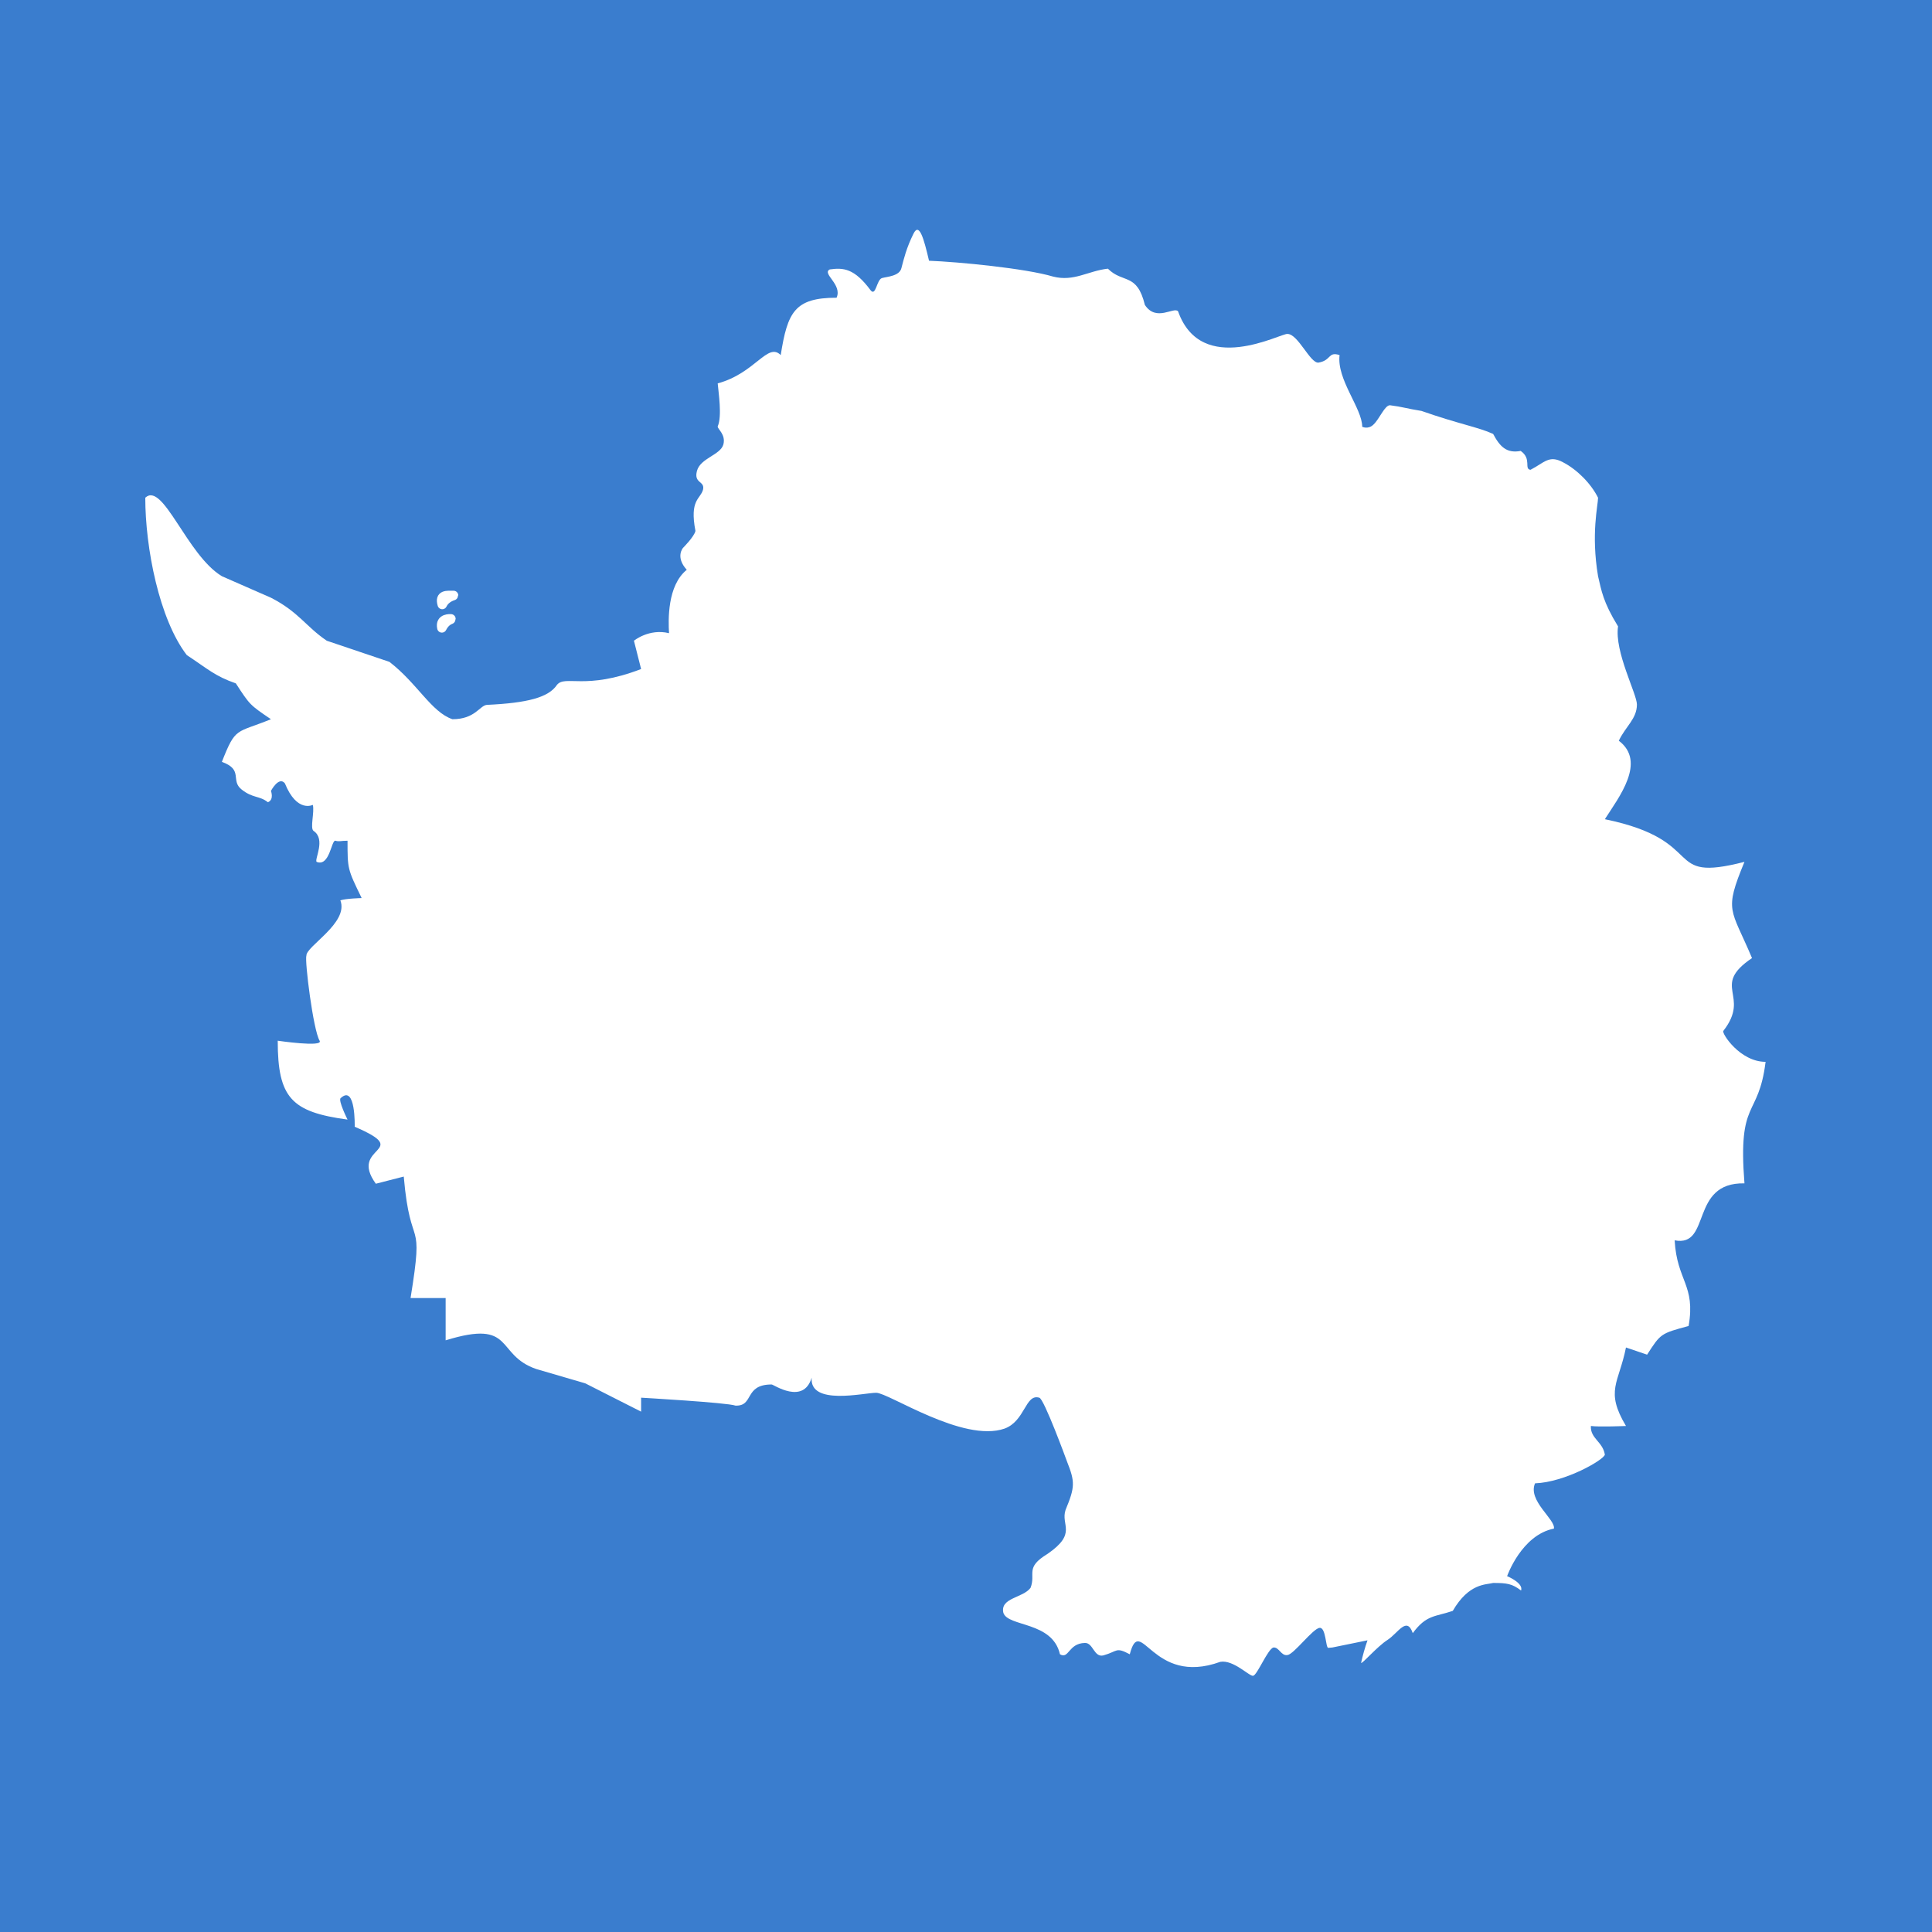
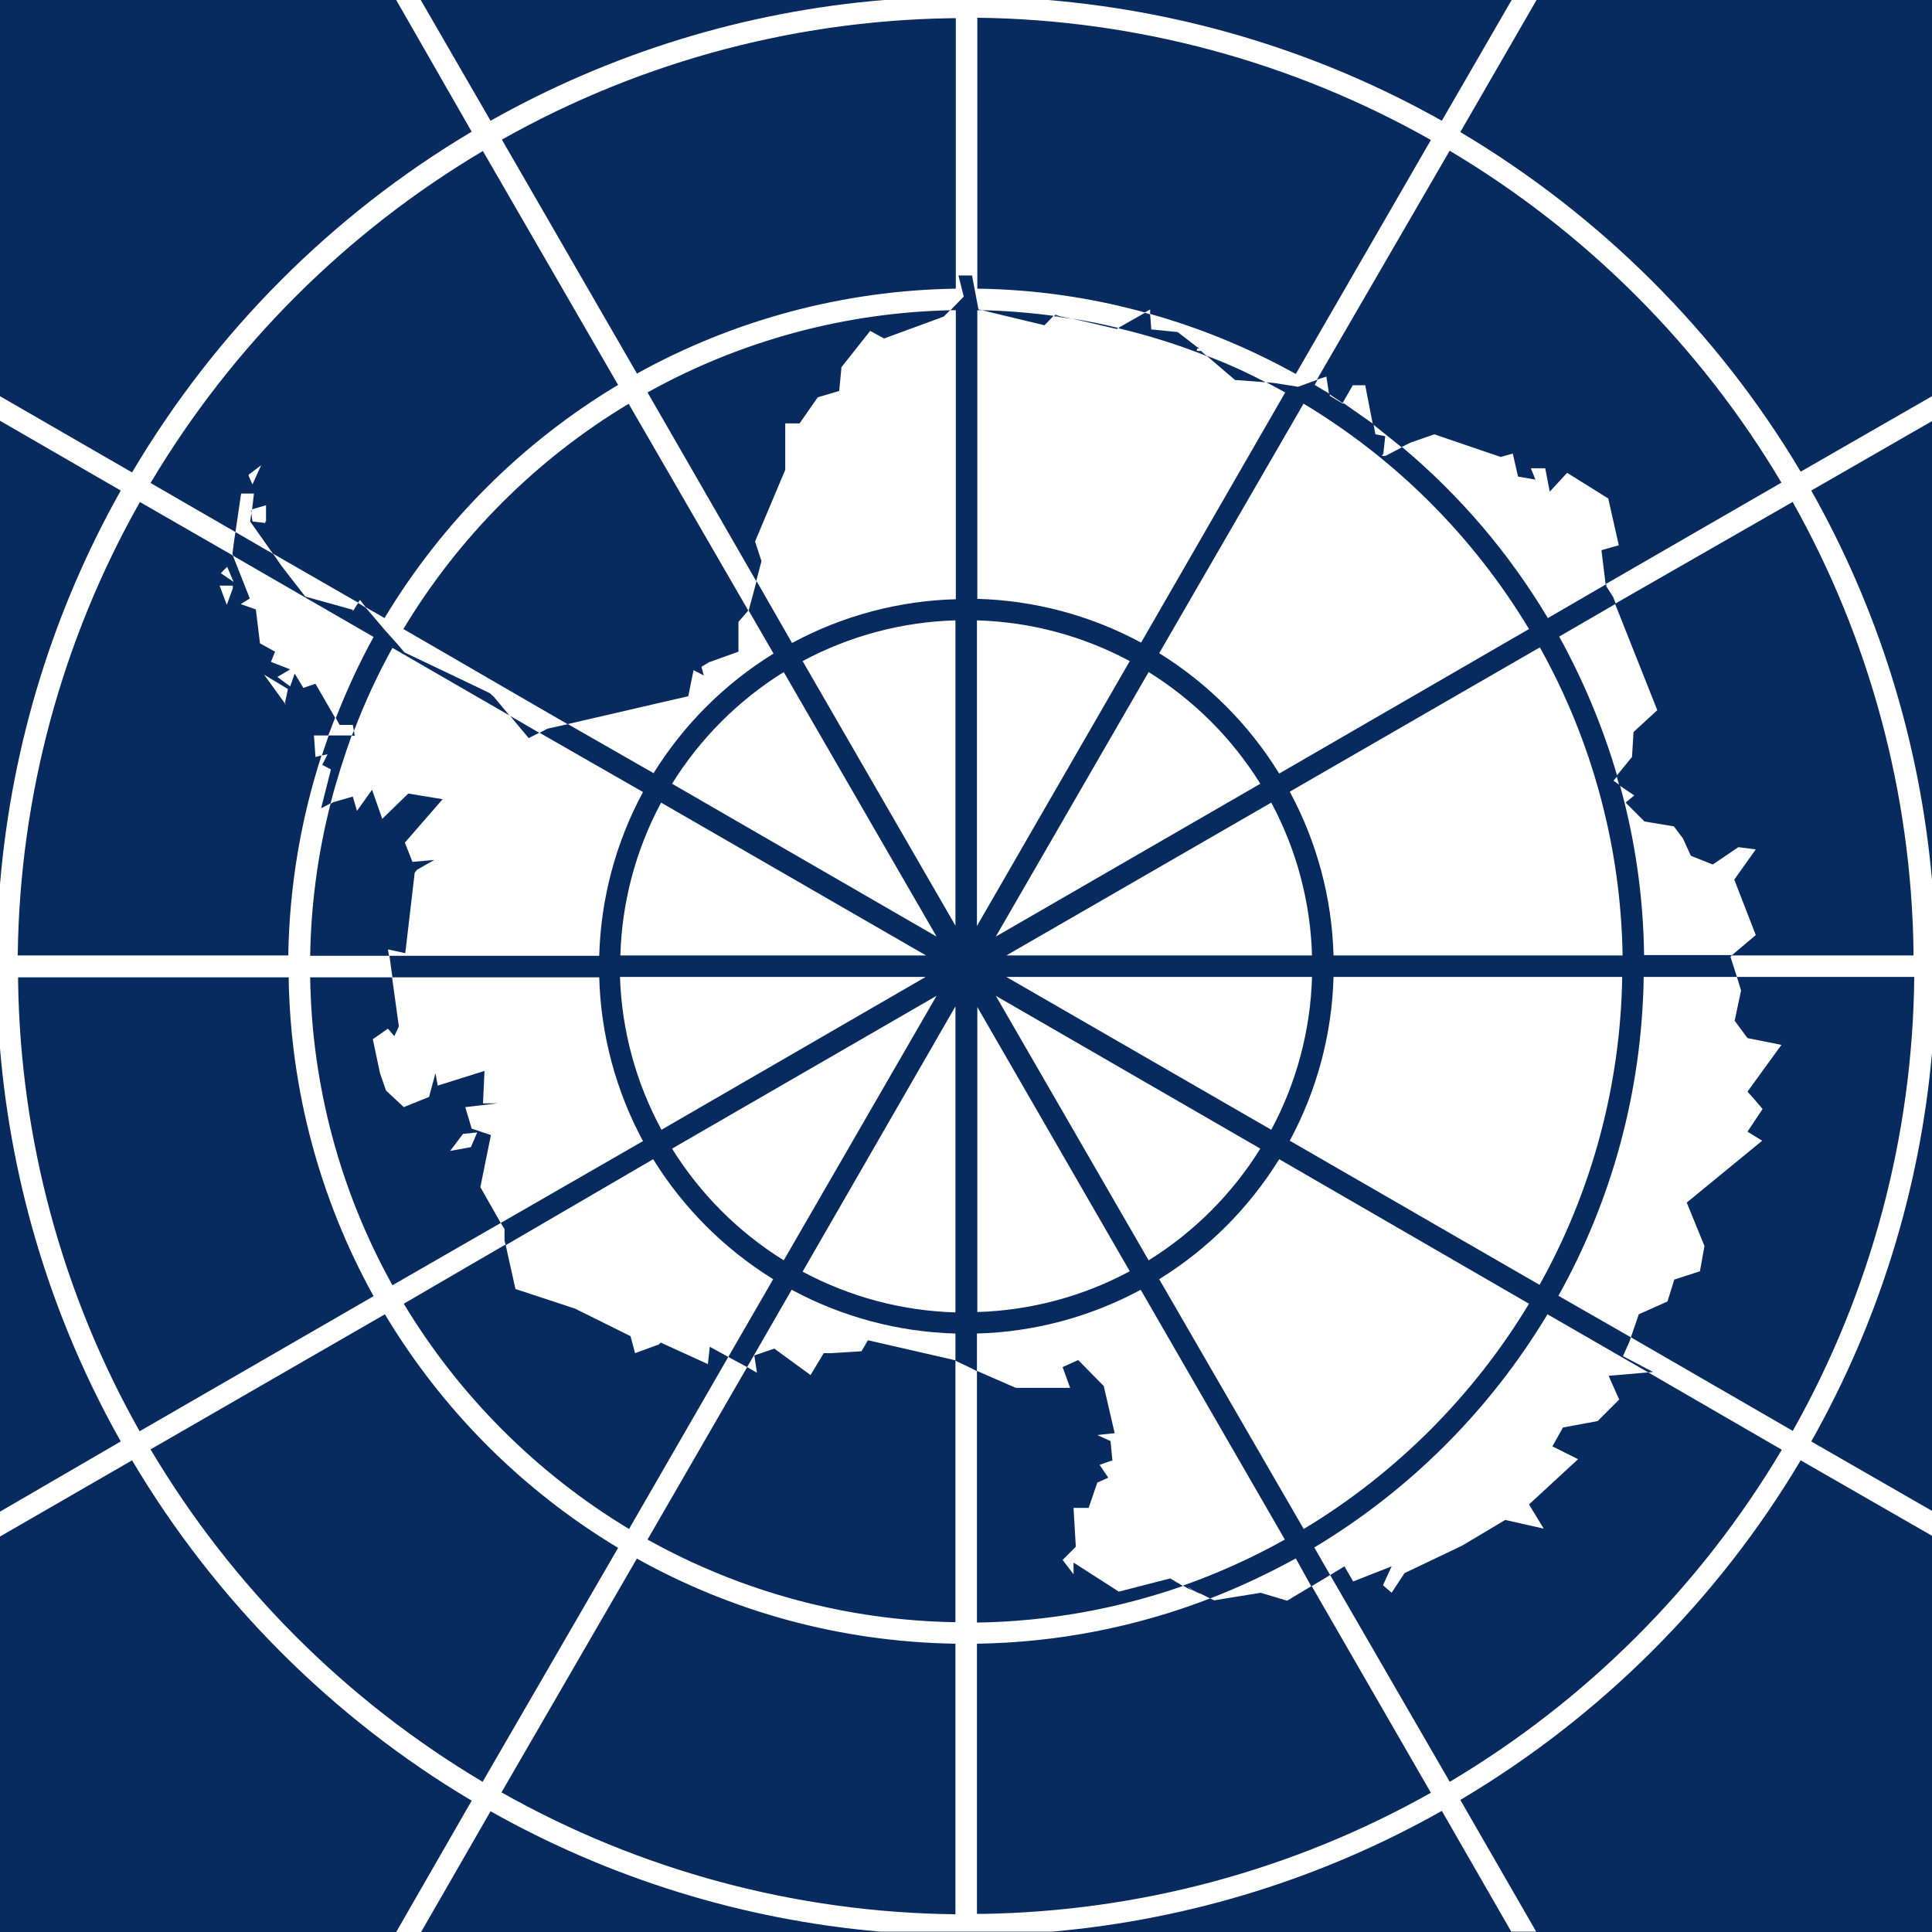
<svg xmlns="http://www.w3.org/2000/svg" id="flag-icon-css-aq" viewBox="0 0 512 512">
-   <defs>
-     <clipPath id="a">
-       <path fill-opacity=".7" d="M0 0h512v512H0z" />
-     </clipPath>
-   </defs>
-   <g clip-path="url(#a)">
-     <path fill="#3a7dce" fill-rule="evenodd" d="M0 0h512v512H0z" />
-     <path fill="#fff" d="M95.8 237.9c-3.7-7.6-3.7-7.6-3.7-15.1-1.8 0-2.2.3-3.2 0-1.1-.3-1.5 7-5 5.6-.6-.7 2.5-6-.8-8.2-1-.7.3-5-.2-6.9 0 0-4.2 2.2-7.4-5.7-1.6-2-3.7 2-3.7 2s.9 2.3-.8 3c-2.3-1.8-4-1-7-3.4s.6-5.2-5.2-7.3c3.7-9.4 3.7-7.5 13-11.3-5.6-3.8-5.6-3.8-9.3-9.5-5.5-1.9-7.4-3.8-13-7.5-7.3-9.5-11-28.4-11-41.7 4.7-4.4 11 15.2 20.3 20.8l13 5.7c7.4 3.8 9.2 7.6 14.8 11.4l16.6 5.6c7.4 5.7 11.1 13.3 16.7 15.2 6 0 7.2-3.6 9.1-3.8 10.9-.5 16.4-2 18.6-5.3 2.2-2.7 7.5 1.5 22.3-4.2l-1.9-7.5s4-3.3 9.3-2c-.2-3.4-.5-12.6 4.7-16.8-3.1-3.4-1-5.8-1-5.8s3-3 3.3-4.5c-1.6-8.3 1.3-8.4 2-10.9.6-2.4-2.5-1.6-1.6-5 .9-3.4 6.2-4.2 7-7 .7-2.7-1.6-4.1-1.5-4.8 1.2-2.7.2-9 0-11.4 10-2.7 13.2-11 16.7-7.5 1.8-11.4 3.7-15.2 14.8-15.2 1.6-3.5-4-6.4-1.8-7.5 3.6-.5 6.5-.3 10.8 5.5 1.4 1.8 1.6-2.7 3-3.2 1.4-.4 4.7-.5 5.2-2.7.6-2.3 1.3-5.3 3.2-9.1 1.5-3 2.7 1.2 4.1 7.2 7.8.3 25.5 2 32.9 4.2 5.5 1.4 9.2-1.5 14.5-2.1 4 4 7.7 1 9.8 9.6 3 4.6 7.7.4 8.8 1.7 6.2 17.5 27.4 5.7 29 6 2.8 0 6 7.8 8.2 7.6 3.5-.6 2.5-3 5.6-2-.8 6.5 6 14.1 6 19 0 0 1.6.8 3-.6 1.6-1.5 3-5.2 4.4-5.1 3.2.4 4.5.9 8.3 1.5 10 3.5 15.1 4.3 19 6.1 1.8 3.4 3.6 5.2 7.3 4.5 3 2.1.8 4.8 2.6 5 3.7-1.9 4.9-4 8.6-2 3.7 1.9 7.4 5.6 9.3 9.4 0 2-1.9 9.5 0 20.8.9 3.8 1.3 6.8 5.3 13.3-1 6.7 5 17.9 5 20.7 0 3.8-3 5.8-4.8 9.6 7.4 5.6 0 15-3.7 20.8 27.8 5.7 14.8 17 37 11.3-5.5 13.3-3.6 12.2 2 25.5-11.1 7.5-.2 9.8-7.6 19.3-.5.6 4.4 8.2 11.2 8.2-1.9 15.2-7.4 9.5-5.6 32.2-14.6-.3-8.7 17-18.5 15.1.6 10.8 5.6 11.8 3.7 22.7-7.4 2-7.4 2-11 7.6l-5.6-1.9c-1.9 9.5-5.6 11.4 0 20.8 0 0-7.2.3-9.3 0-.2 3.3 3.2 4.2 3.7 7.6-.3 1.4-10.5 7.3-18.5 7.6-2 4.6 5.5 9.6 5 12-8.6 1.7-12.4 12.6-12.4 12.6s4.4 1.8 3.7 3.8c-2.4-1.8-3.7-2-7.4-2-1.9.5-6.4 0-10.7 7.4-4.7 1.6-7 1-10.6 5.9-1.6-4.6-3.9 0-6.7 1.8-2.8 1.8-6.6 6.3-7 6.1a52 52 0 011.7-6l-9.3 1.9-1.1.1c-.7 0-.6-5.5-2.3-5.3-1.8.2-6.8 7-8.5 7.2-1.7.3-2.2-2.1-3.7-2-1.5.3-4.3 7.3-5.4 7.5-1 .2-5.2-4.3-8.7-3.7-18.2 6.6-21.1-13-24-2-3.8-2-3.1-.8-7 .3-2.5.6-2.7-3.4-4.9-3.3-4.4.1-4.2 4.4-6.6 3-2-8.8-13.8-7.2-15-11-.9-4 5.2-3.9 7.2-6.6 1.5-3.8-1.6-5.3 4.5-9 8-5.5 3.4-7.6 4.8-11.7 2.5-6 2.5-7.4.4-12.7 0 0-6.2-17-7.4-17-3.7-1.1-3.7 6.2-9.2 8.2-11 3.8-30.7-9.5-34-9.5-3.2 0-17.7 3.5-17.1-4-2.2 7.3-10.1 1.8-10.6 1.8-7.4 0-4.6 5.8-9.6 5.6-2.2-.8-25-2.1-25-2.1v3.7l-14.8-7.5-13-3.8c-11-3.8-5.5-13.3-24-7.6V344h-9.3c3.7-22.7 0-11.4-1.8-32.2l-7.4 1.9c-7.4-10.2 10.2-8.3-5.6-15.1 0 0 .3-11.3-3.7-7.6-.8.5 1.8 5.7 1.8 5.7-14.8-2-18.5-5.7-18.5-20.9 0 0 12.2 1.8 11.1 0-1.7-2.8-4-21.3-3.5-22.5-.2-2.5 11.3-8.7 9-14.7 1.5-.5 5.6-.6 5.6-.6" />
-     <path fill="none" stroke="#fff" stroke-linecap="round" stroke-linejoin="round" stroke-width="2.7" d="M595.5 313.5a3.8 3.8 0 00.1 3.6c1.1-1.6.2-2.4 0-3.6z" />
-     <path fill="none" stroke="#fff" stroke-linejoin="round" stroke-width="2.5" d="M119.5 164s-3-.3-2.4 2.4c1-2 2.4-2.2 2.4-2.3zm.7-6.2c-1.7 0-3.8-.3-3 2.4 1-2 3-2.3 3-2.4zM132 194s2.7-.1 2 2.6c-1-2.1-2-2.4-2-2.6z" />
-   </g>
+   <path fill="#072B5F" d="M0 0h512v512H0z" />
+   <path fill="#FFF" d="M277.8 0c37.7 3.2 73 14.4 104.3 32l18.5-32h6.6L387 35c37 22 68.2 53 90.2 90l34.8-20v6.6L480 130c17.5 31 28.7 66 32 103.2V279a255.3 255.3 0 01-32 103l32 18.4v6.6l-34.8-20c-22 37-53.1 68-90.2 90l20.1 34.9h-6.6l-18.4-32c-31 17.5-66 28.7-103.2 32h-45.7A255.3 255.3 0 01130 480l-18.4 32H105l20-34.8c-37-22-68-53.1-90-90.2L0 407.2v-6.6L32 382A255.4 255.4 0 010 277.8v-43.5c3.2-37.7 14.4-73 32-104.3L0 111.5V105l35 20.2C57 88 88 56.9 125 34.9L105 0h6.5L130 32A255.4 255.4 0 01234.3 0h43.5zm-109 413l-35.9 62a250 250 0 00120.3 32.3v-71.7h-.1c-30.6-.5-59.3-8.6-84.4-22.6zm178.8 7.3l-6.5 3.9-7-2.1-12.3 2-1.1-.5a179 179 0 01-61.8 12v71.6h1.3a250 250 0 00119-32.1l-31.6-54.8zm89.2-56.6l-10.5.9 2.8 6.3-5.7 5.7-9.2 1.7-2.8 5 6.8 3.4-13 12 3.9 6.4-10.2-2.3-11.4 6.8-15.3 7.3-3.4 5.2-2.3-2 2.3-5-10.2 4-2.3-4-3.8 2.3 31.7 54.8a252.5 252.5 0 0088-88l-35.4-20.5zM102 348.3l-62.1 35.8a252.5 252.5 0 0088 88.1l35.9-62a180.5 180.5 0 01-61.8-61.9zm128 6.9l-1.7 2.9-8 .5h-2l-3.5 5.8-9.6-7-5.3 1.8.7 4.6-2.6-1.5-26.4 45.7a173 173 0 0081.6 21.9v-69.4l-.4-.1-22.7-5.2zm55.8 5.2l-4.2 1.9 2 5.5h-14.4l-10.3-4.5V430c19.1-.3 37.4-3.7 54.6-9.7l-3.4-2-13.6 3.5-12-7.7v3.1l-2.9-3.8 3.5-3.5-.6-10.3h4l2.3-6.7 2.9-1.3-2.3-3.4 3.4-1.2-.5-5.1-3.5-1.6 4.6-.5-2.9-12.5-6.7-6.8zm-152-30.5L107 345.5c14.7 24.4 35.3 45 59.7 59.7l26.3-45.6-4.9-2.7-.5 4.6-12.5-5.7-.5.5-6.3 2.3-1.2-4.5-14.7-7.3-15.8-5.2-2.6-11.7zm326.5-71l1.1 3.6-1.7 8 3.4 4.6 9 1.8-9 12.4 1.8 2 2.2 2.6-4 6 3.9 2.4-20 16.4 4.7 11.5-1.2 6.7-6.8 2.2-1.8 5.8-7.6 3.4-2.1 6.1 42.9 24.8a250 250 0 0032.2-120.3h-47zM4.8 259v1.3a250 250 0 0032.2 119l62-35.8A180 180 0 0176.5 259H4.8zm77.4 0a173 173 0 0021.8 81.6l28.7-16.5-5.4-9.5 2.8-13.8-5.1-1.7-1.7-5.7 8.6-1H128l.4-8.6-12.4 3.9-.6-3.3-1.7 6.3-6.7 2.7-4.7-4.4-1.6-4.6-1.9-9 4-2.8 1.7 2 1.2-2.6-1.8-13H82.2zm44.3 41l-1.7 4-5.5 1 3.4-4.5 3.8-.4zm-27.9-90.7l-4 5.6-1.1-3.8-5.2 1.5-.7.4a174 174 0 00-5.4 40.3h20.9l-.3-1.7 4.6 1 2.5-21.3.6-.8 4.6-2.6-5.8.5-2-5.1 10-11.5-9.1-1.5-6.9 6.7-2.7-7.7zM475.1 133L428 160l11.2 28.2-6.3 5.8-.4 6.6-4.1 5 .7 2.5 4 2.7-2.3 1.9 5 5 7.8 1.3 2.4 3.2 2.1 4.6 5.8 2.3 6.8-4.6 4.6.6-5.7 8 5.7 14.7-6.4 5.4h48.2v-1.3a250 250 0 00-32.1-119zm-438 0A250 250 0 004.7 253.2h71.7v-.1c.3-18.4 3.4-36.2 8.8-52.9l-1.6.4-.4-5.7H87l1.8-4.7-5.2-9-3.2 1.1-2.3-3.8-1.2 3.4-3.4-2.5 3.4-2-5.1-2 1.1-2.7-4-2.2-1.1-9-4-1.4 2.4-1.5-4.5-11.4L37 133zm98 56.6l5 6 2.8-1.4-7.9-4.6zM93.2 195h.8l-.2-1.4-.6 1.4zm73.4-88a174.7 174.7 0 00-59.7 59.7l43.5 25.2 32-7.4 1.4-6.9 2.7 1.4-.6-2.3 2-1.2 7.8-2.8v-7.9l2.6-3-31.7-54.8zm-91 79.4l.1.2h-.2v-.2zm-5.6-7.6l6.3 3.8-.8 3.8-5.5-7.6zM128 40a252.5 252.5 0 00-88.1 88l22.5 13 1.5-10.2h3.4l-.5 4.2v.2l-.3.1.1.7-.3 2.2 6 8.5 22.6 13 .5-.7 1.5 1.9 5 2.9a180.5 180.5 0 0161.9-61.8l-35.9-62.1zM61.7 155.2v.7l-1.6 4.4-1.9-5.1h3.5zM384.2 39.9L349 100.6l2.5-.8.7 4.6 3.6 2.4 2.7-4.7h3.3l2 10.3 7.6 6.1 2.4-1.2 6.3-2.2 17.6 6 3.2-.9 1.4 6.1 4.6.8-1.2-3h3.8l1.2 6.2 4.6-5 10.9 6.8 2.8 12.4-4.6 1.3 1.1 9 46.6-26.9a252.5 252.5 0 00-88-88zm-324 110.3l1.7 4-3.4-2.3 1.7-1.7zm191.6-68h1a173 173 0 00-81.2 21.8l28.8 50 1.4-5.3-1.7-5.2 8-19v-12.3h3.8l4.8-6.9 5.7-1.7.6-6.3 7.6-9.6 3.7 2 15.8-5.8 1.7-1.7zM70.5 133.8v4.4h-.2v.4l-3.4-.4-.3-2.2.1-.8v-.2l3.8-1.1zm-1.3-10.5l-2.3 5.1-1-2.3v-.3l3.3-2.5zm250.6-29l7.5 6.4 8.1.6c-5-2.6-10.2-5-15.6-7zM256 4.8A250 250 0 00133 37l35.8 62a180 180 0 0184.5-22.5V4.8h2.8zm3 0v71.7c15.4.2 30.2 2.4 44.4 6.3l1.4-.8v1.2c13.6 3.8 26.5 9.2 38.6 15.9l35.8-62A250 250 0 00258.9 4.7zm25 79.6l12 2.8.3-.3c-4-1-8.1-1.8-12.3-2.5zm-23.8-2.2l16.6 4 2.4-2.5a175 175 0 00-19-1.5z" />
+   <path fill="#072B5F" d="M257.6 73l1.7 9 1 .2H259v76.5a97 97 0 0143.4 11.6l38.2-66.3-5-2.7 2.1.2 6.3 1 5.2-1.9-.8 1.4 4 2.4v.5l3.5 2.1.1-.2 8 5.6.5 2.7 2.6.5-.5 4.6-.4.6h1l4.4-2.3a178.5 178.5 0 0138.6 45.3l15.5-9v.6l1.8 2.8.7 1.8-15 8.7c6.4 11.6 11.6 24 15.4 37l-1 1.2 1.7 1.2c4 14.4 6.2 29.5 6.4 45H459l-.4.5 1.7 5.3h-24.7v.1c-.5 30.6-8.6 59.3-22.6 84.4l19.2 11-.4 1.2-1.7 3.8 8 4.2-1.3.1-26.7-15.4a180.5 180.5 0 01-61.8 61.8l4.2 7.3-5 3-4.1-7.4c-7.3 4-14.9 7.6-22.7 10.6l-2.4-1.2-1.1-.4-2.1-1.3h-.2l2 1.1-2.2-.9-1.2-.7a173 173 0 0027-12.2l-38.2-66.2a97 97 0 01-43.4 11.6v10l-1.5-.8-4.2-2v-7.2a97 97 0 01-43.4-11.6L198 362.3l-5-2.7 11.9-20.6a98 98 0 01-31.8-31.8L134 330l-.3-1.3v-3l-1-1.6 37.7-21.7a97 97 0 01-11.6-43.4H104l-.8-5.7h55.6a97 97 0 0111.6-43.4L143 194.2l2.1-1.1 5.4-1.2 22.7 13a98 98 0 0131.8-31.7l-6.6-11.4 2.1-7.8 9.4 16.4a97 97 0 0143.4-11.6V82.2h-1.4l.2-.2 3.3-3.4L254 73h3.5zM339 307.2a98 98 0 01-31.8 31.8l38.3 66.2c24.4-14.7 45-35.3 59.7-59.7L339 307.2zm-80-40.5v81a91.2 91.2 0 0040.4-10.8l-40.5-70.2zm-5.8 0L212.7 337a91.2 91.2 0 0040.5 10.8v-81zm176.7-7.8h-76.5a97 97 0 01-11.6 43.4l66.2 38.2a173 173 0 0021.9-81.6zm-166 5l40.5 70.1a92.2 92.2 0 0029.6-29.6l-70.1-40.5zm-15.7 0l-70.1 40.5a92.2 92.2 0 0029.6 29.6l40.5-70.1zm18.5-5l70.2 40.5a91.2 91.2 0 0010.8-40.5h-81zm-21.4 0h-81a91.2 91.2 0 0011 40.5l70-40.5zm91.6-46.2l-70.2 40.5h81a91.2 91.2 0 00-10.8-40.5zm-161.7 0a91.2 91.2 0 00-10.8 40.5h81l-70.2-40.5zM408 171.6l-66.2 38.2a97 97 0 0111.6 43.4H430a173 173 0 00-21.9-81.6zm-200.3 6.5a92.2 92.2 0 00-29.6 29.6l70.1 40.5-40.5-70.1zm96.7 0l-40.5 70.1 70.1-40.5a92.2 92.2 0 00-29.6-29.6zm-51.2-13.7a91.2 91.2 0 00-40.5 10.8l40.5 70.1v-81zm5.7 0v81l40.5-70.2a91.2 91.2 0 00-40.5-10.8zM87.6 212.9l-2.5 1.3 2.6-10.3-2.3-1.2 1.4-2.8-1.5.3 1.8-5.3h6.1c-2.1 5.9-4 11.8-5.6 18zm257.9-106l-38.3 66.2A98 98 0 01339 205l66.2-38.3a174.7 174.7 0 00-59.7-59.7zM62.4 141l10 5.8 2.3 3.3 6.2 8 12.6 3.5v.4l1.4-2.2 2 1.2 5.2 6.1 3.4 3.8 1.7 2 19.1 9.1 3.5 1.7 1.1 1 4.1 4.9-31-17.9c-3.9 7-7.3 14.4-10.2 22l-.3-1.6H90l-1-1.8c2.9-7.4 6.2-14.6 10-21.5l-37.2-21.5-.2-.6.5-3.8.3-1.9zm242.4-57.7l.3 4 7 .7 5.7 4.4h-.6v.6h1.1l.6.6 1 .8a169 169 0 00-23.5-7.4l.3-.3 6.7-3.8 1.4.4zm-25 .1l1 .4 3.3.7-3.4-.5-1.2-.4.7.4-.9-.2.4-.4zm-26.5-1h-.1zm2.7-.1h-2.7 2.7zm61 339.5l.3.2 1.1.6-1.4-.8z" />
</svg>
